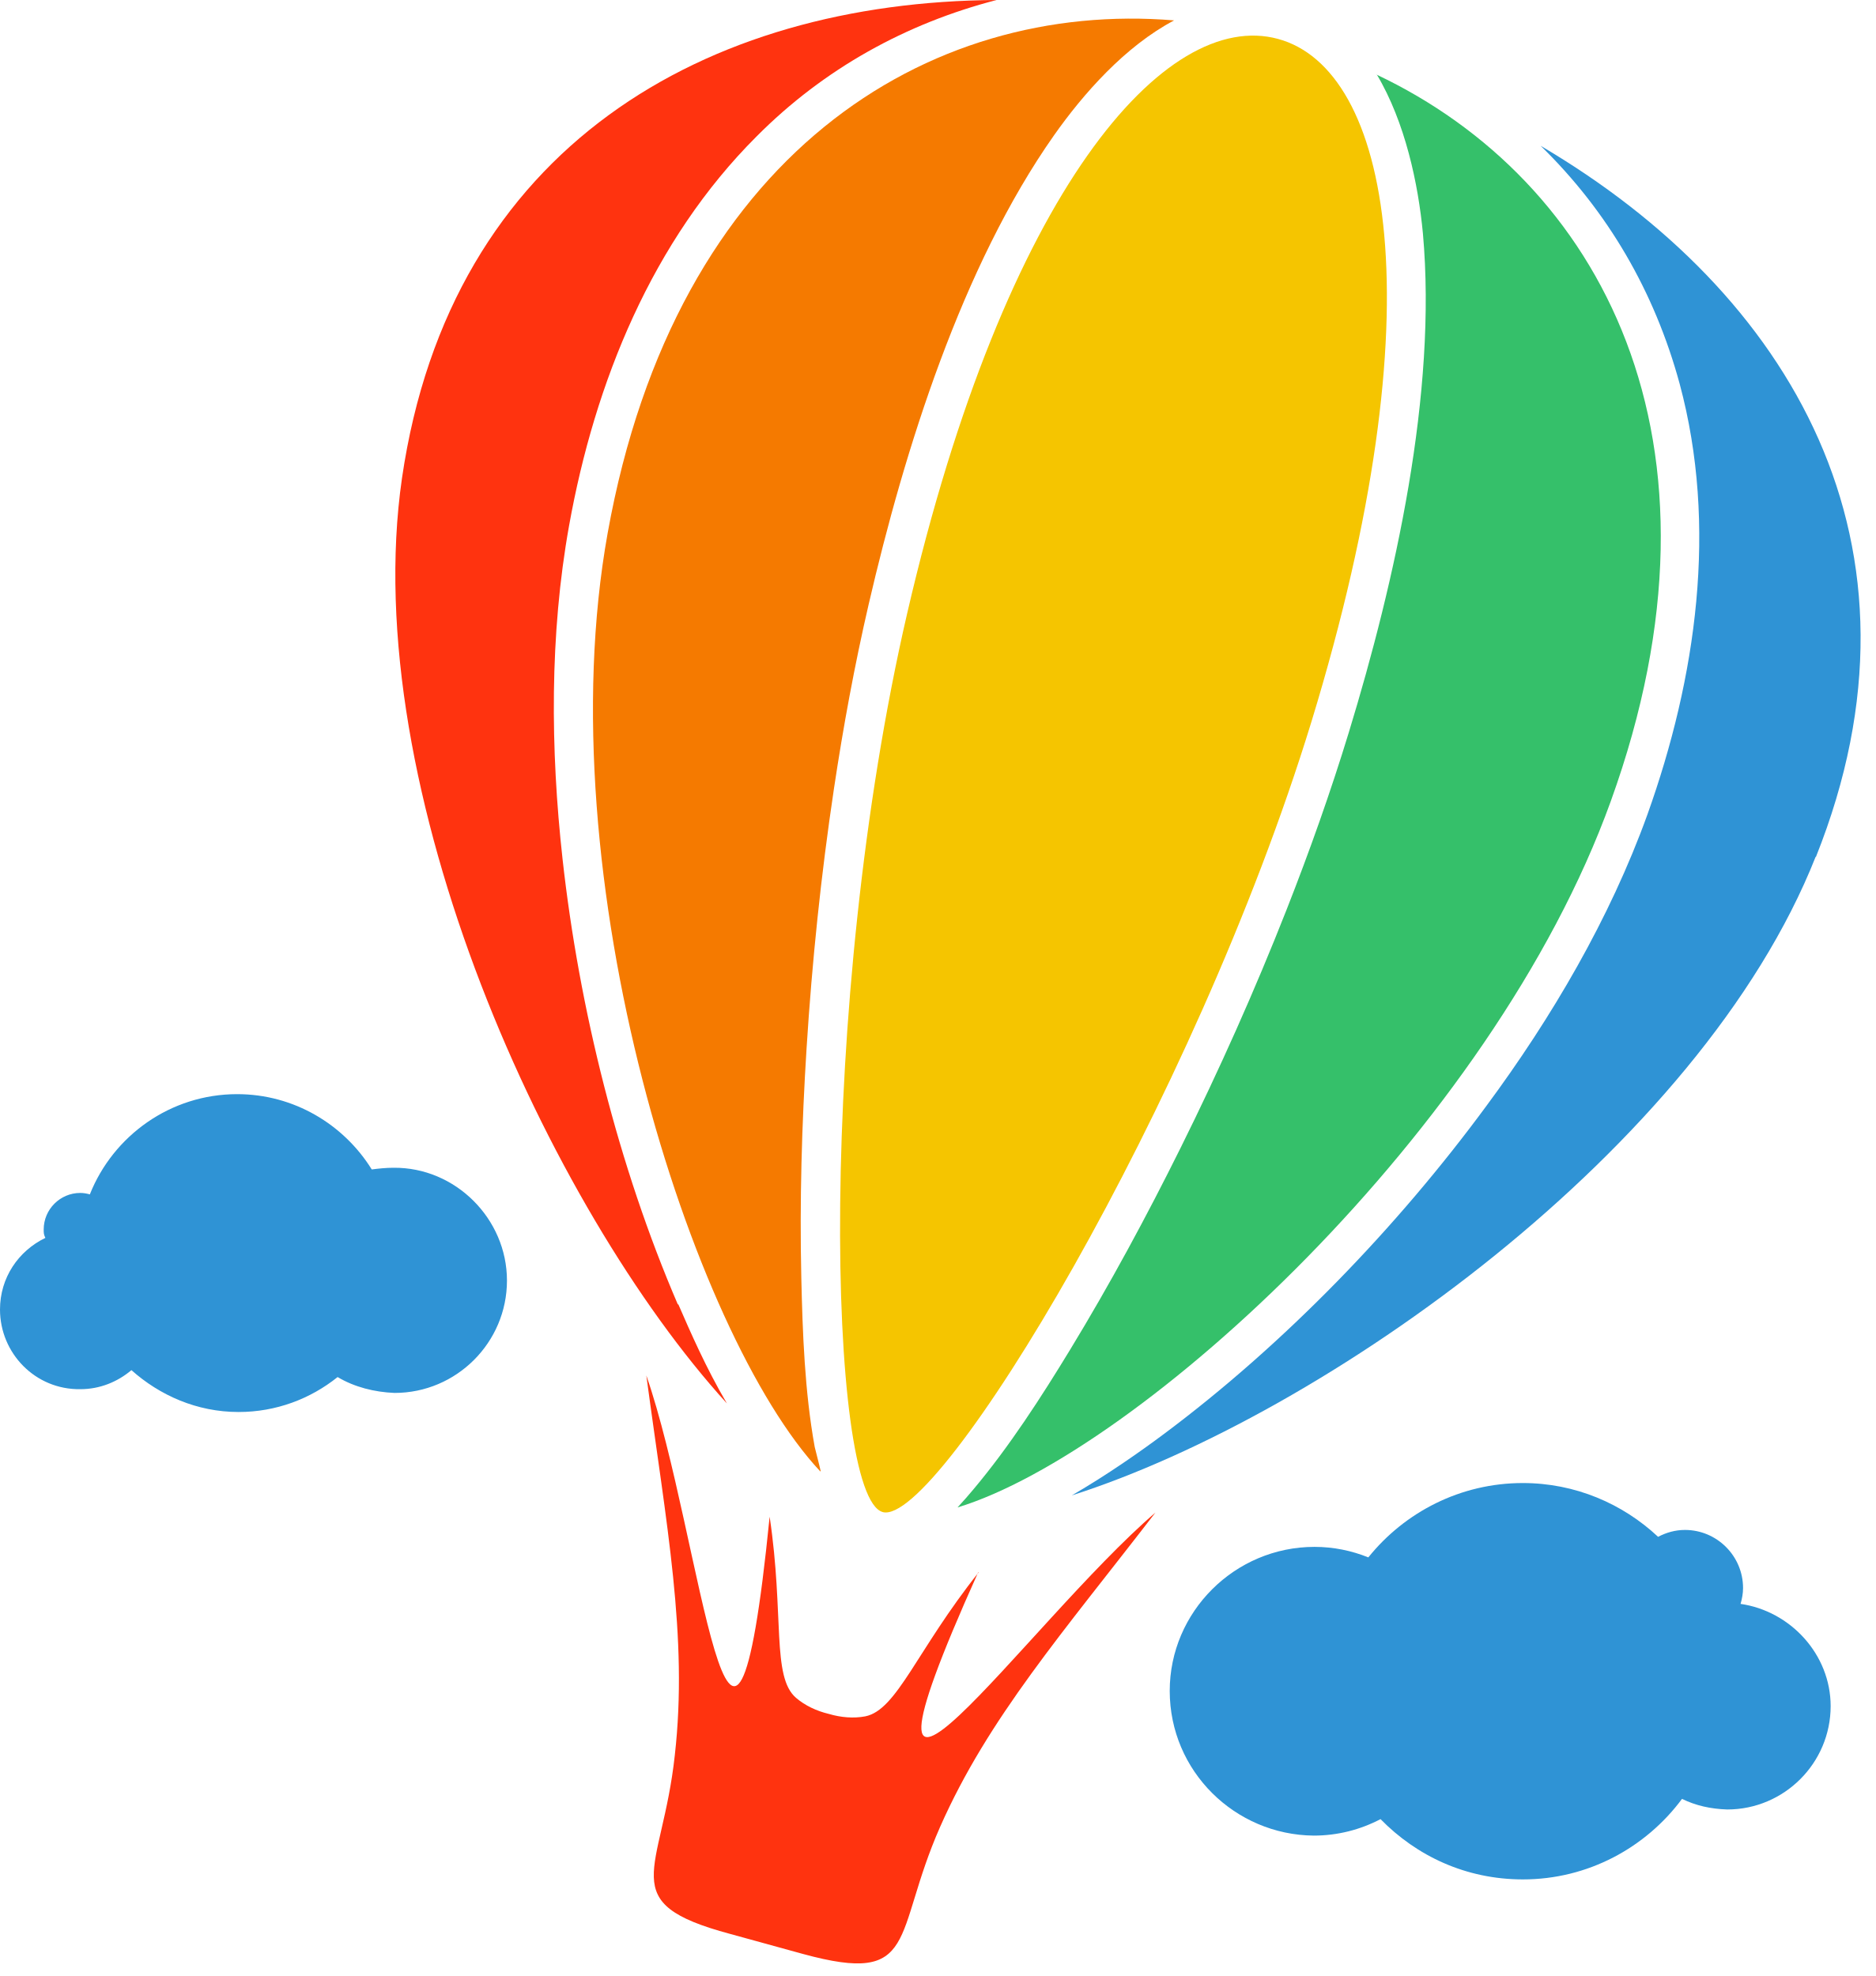
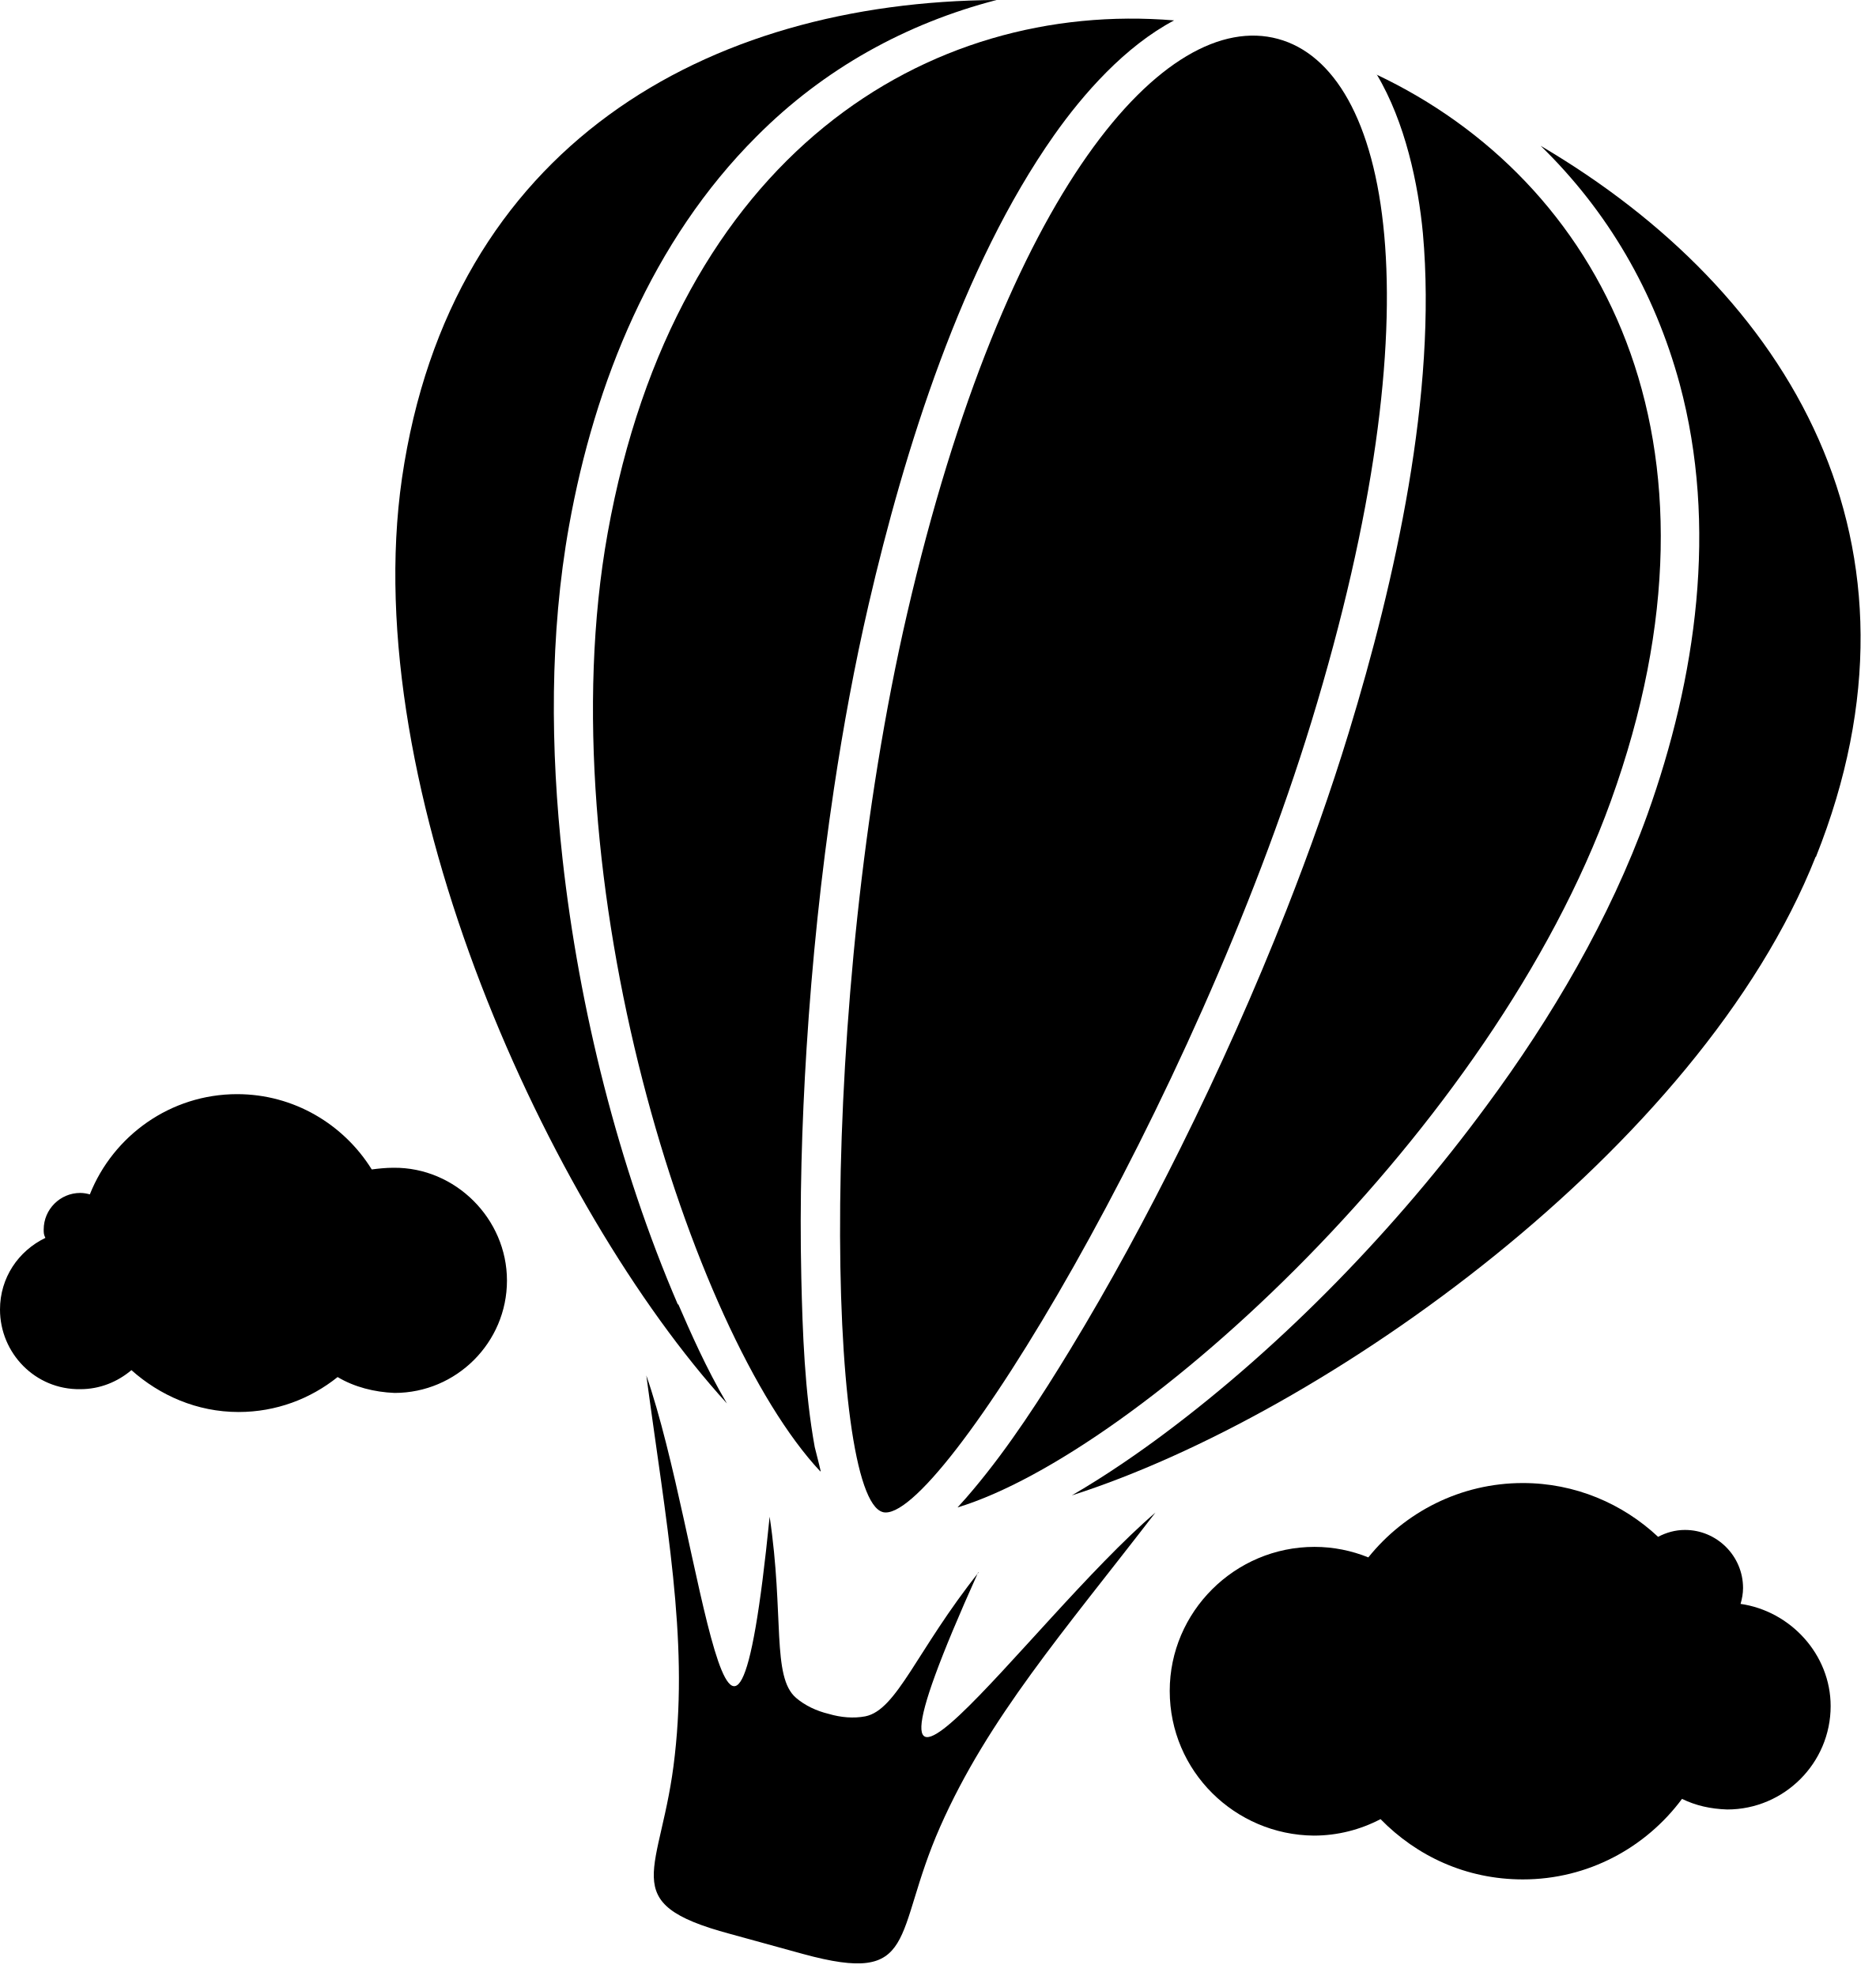
- <svg xmlns="http://www.w3.org/2000/svg" class="svg-logo" viewBox="0 0 112 118">
-   <style>.blue{fill-rule:evenodd;fill:#2f93d5;}.blue:hover{fill:#2782bf;}.green{fill-rule:evenodd;fill:#35c06a;}.green:hover{fill:#2fac5f;}.orange{fill-rule:evenodd;fill:#f57a00;}.orange:hover{fill:#db6d00;}.yellow{fill-rule:evenodd;fill:#f5c500;}.yellow:hover{fill:#dbb000;}.red{fill-rule:evenodd;fill:#ff330f;}.red:hover{fill:#f02400;}</style>
+ <svg xmlns="http://www.w3.org/2000/svg" class="site-logo--svg" version="1.1" x="0" y="0" width="112" height="118" viewBox="0 0 112 118" preserveAspectRatio="xMinYMin">
  <path d="M108.42 51.169c7.437-18.641-1.529-33.691-16.437-42.462 c4.004 3.9 6.8 8.7 8.3 14.213c2.287 8.5 1 17.548-1.928 25.729c-2.241 6.215-5.712 12.124-9.616 17.4 c-5.311 7.223-12.061 14.224-19.256 19.59c-1.394 1.04-3.341 2.412-5.492 3.661C79.032 84.5 101.5 68.6 108.4 51.169z" class="blue" />
  <path d="M103.921 95.776c0.086-0.303 0.147-0.615 0.147-0.945 c0-1.91-1.558-3.468-3.469-3.468c-0.581 0-1.12 0.157-1.603 0.411c-2.118-1.984-4.956-3.212-8.077-3.212 c-3.724 0-7.05 1.738-9.224 4.44c-0.995-0.401-2.078-0.628-3.214-0.628c-4.761 0-8.643 3.882-8.643 8.6 c0 4.8 3.9 8.6 8.6 8.642c1.438 0 2.792-0.359 3.986-0.984c2.151 2.2 5.1 3.6 8.5 3.6 c3.889 0 7.34-1.899 9.5-4.809c0.818 0.4 1.7 0.6 2.7 0.633c3.4 0 6.174-2.773 6.174-6.175 C109.296 98.8 106.9 96.2 103.9 95.776z" class="blue" />
  <path d="M23.485 69.735c-0.441 0-0.872 0.046-1.29 0.1 c-1.672-2.691-4.647-4.496-8.038-4.496c-3.985 0-7.401 2.487-8.793 5.985c-0.184-0.05-0.373-0.086-0.572-0.086 c-1.202 0-2.183 0.98-2.183 2.183c0 0.2 0 0.3 0.1 0.502C1.098 74.7 0 76.3 0 78.2 c0 2.6 2.1 4.8 4.8 4.757c1.164 0 2.219-0.438 3.047-1.137c1.683 1.5 3.9 2.5 6.4 2.5 c2.234 0 4.288-0.785 5.91-2.087c1.003 0.6 2.2 0.9 3.4 0.948c3.697 0 6.711-3.015 6.711-6.711 S27.182 69.7 23.5 69.735z" class="blue" />
  <path d="M82.17 4.448c13.336 6.3 21.8 21.8 14 43.4 c-7.087 19.661-28.238 38.898-39.001 42.171c0.355-0.38 0.677-0.756 0.952-1.084c2.135-2.54 4.052-5.511 5.774-8.343 c2.375-3.904 4.56-7.952 6.591-12.044c2.306-4.646 4.43-9.398 6.329-14.226c1.369-3.482 2.625-7.015 3.718-10.594 c2.763-9.052 5.276-20.265 4.421-29.789C84.678 11 83.9 7.3 82.2 4.448z" class="green" />
  <path d="M48.969 87.861c-7.685-8.215-16.383-35.451-12.69-56.021 C40.348 9.2 55.4 0 70.1 1.218c-2.933 1.548-5.433 4.395-7.17 6.862c-5.503 7.82-8.932 18.789-11.065 28 c-0.844 3.646-1.522 7.333-2.077 11.034c-0.769 5.13-1.305 10.307-1.632 15.484c-0.287 4.56-0.419 9.157-0.314 13.7 c0.076 3.3 0.2 6.8 0.8 10.112C48.761 86.9 48.9 87.4 49 87.861z" class="orange" />
  <path d="M52.707 90.296c-3.32-0.89-3.95-30.304 1.455-53.665 C60.024 11.3 69.6 0.5 76.3 2.323c6.66 1.8 9.6 15.9 2 40.771C71.28 66 56 91.2 52.7 90.296z" class="yellow" />
  <path d="M40.468 77.893c-3.548-8.245-5.894-17.683-6.881-26.593 c-0.726-6.552-0.778-13.403 0.389-19.907c1.536-8.559 4.96-17.02 11.195-23.246C49.193 4.1 54.1 1.4 59.5 0 C42.192 0.1 26.9 8.7 24 28.555c-2.691 18.6 8.8 43.6 19.4 55.254C42.155 81.7 41.2 79.5 40.5 77.893z" class="red" />
  <path d="M58.43 93.895c-3.712 4.672-4.875 8.223-6.772 8.6 c-0.691 0.131-1.454 0.068-2.175-0.146c-0.732-0.174-1.424-0.502-1.957-0.96c-1.464-1.259-0.695-4.915-1.575-10.817 c-2.291 22.869-4.02 1.177-7.362-8.434c1.192 8.9 2.5 15.6 1.7 22.676c-0.763 7.059-3.679 8.8 3.3 10.672l4.36 1.2 c6.967 1.9 5.315-1.104 8.183-7.598c2.868-6.494 7.355-11.625 12.854-18.764C61.322 96.9 49 114.8 58.4 93.895z" class="red" />
</svg>
